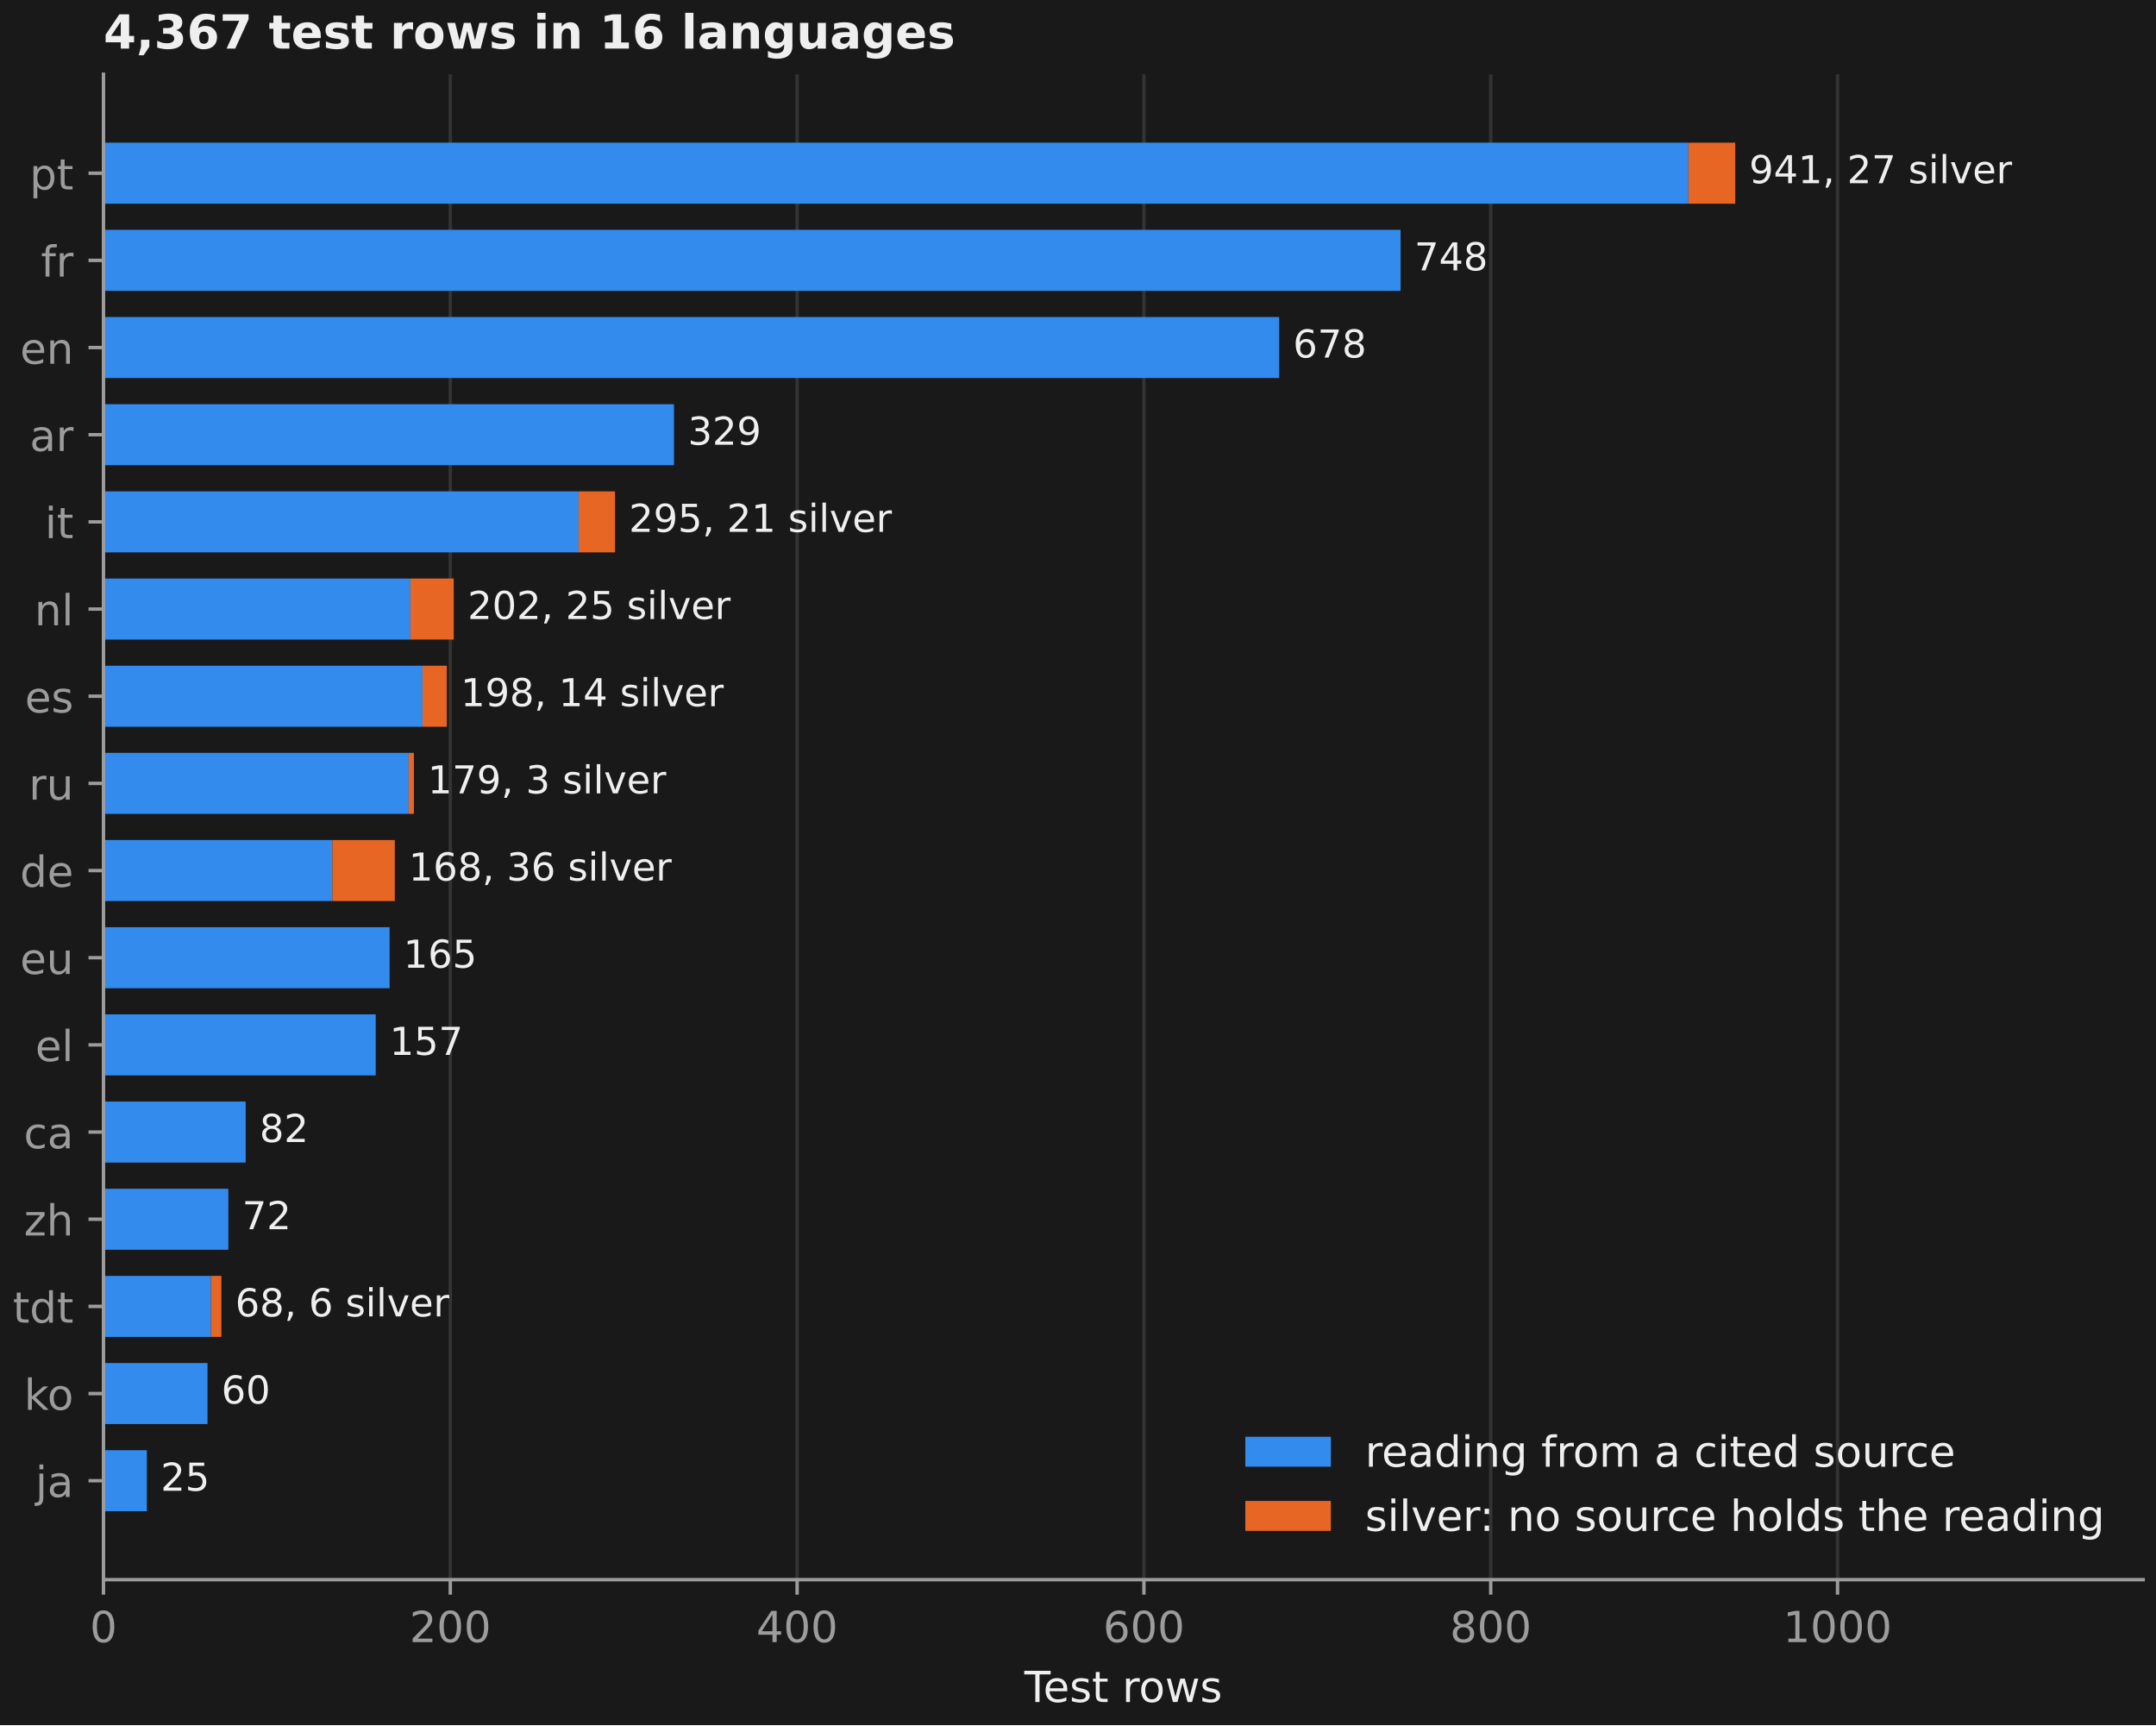
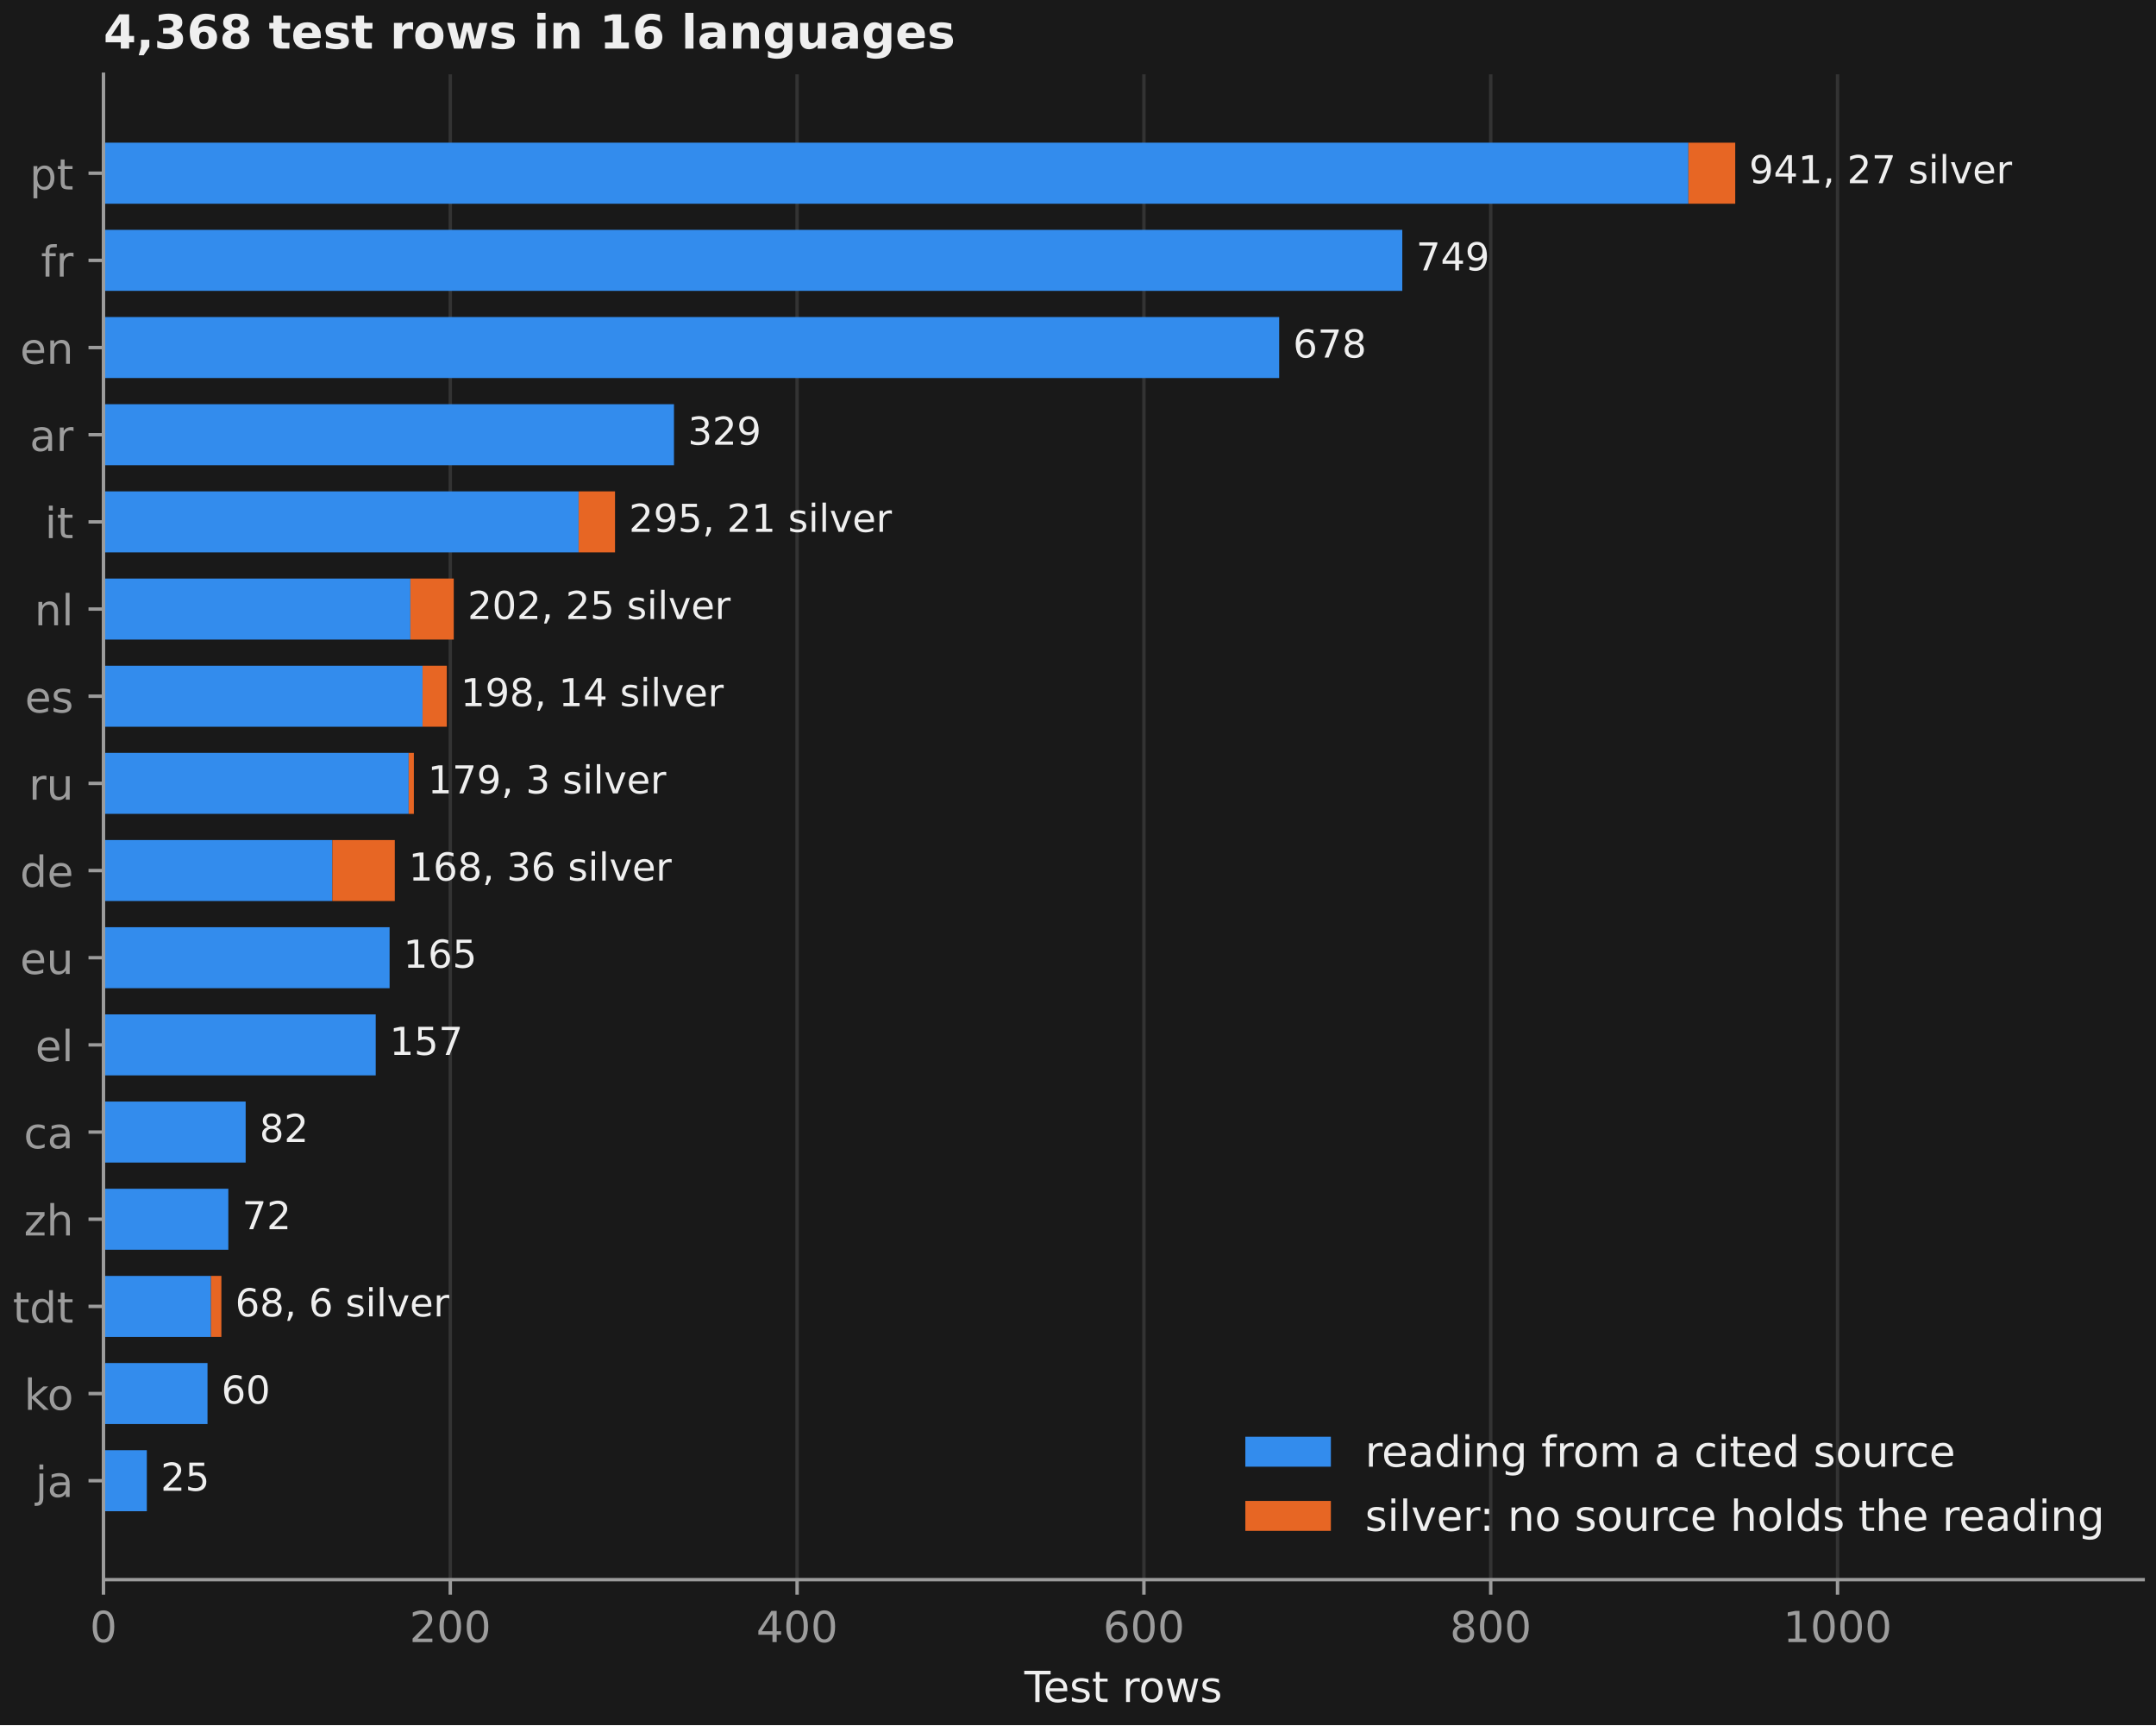
<svg xmlns="http://www.w3.org/2000/svg" xmlns:xlink="http://www.w3.org/1999/xlink" width="504pt" height="403.2pt" viewBox="0 0 504 403.2" version="1.1">
  <defs>
    <style type="text/css">*{stroke-linejoin: round; stroke-linecap: butt}</style>
  </defs>
  <g id="figure_1">
    <g id="patch_1">
      <path d="M 0 403.2  L 504 403.2  L 504 0  L 0 0  z " style="fill: #191919" />
    </g>
    <g id="axes_1">
      <g id="patch_2">
        <path d="M 24.189 369.2  L 501 369.2  L 501 17.359  L 24.189 17.359  z " style="fill: #191919" />
      </g>
      <g id="matplotlib.axis_1">
        <g id="xtick_1">
          <g id="line2d_1">
            <path d="M 24.189 369.2  L 24.189 17.359  " clip-path="url(#paf723ce318)" style="fill: none; stroke: #333333; stroke-width: 0.8; stroke-linecap: square" />
          </g>
          <g id="line2d_2">
            <defs>
              <path id="mc3cc2e16f8" d="M 0 0  L 0 3.5  " style="stroke: #9c9c9c; stroke-width: 0.8" />
            </defs>
            <g>
              <use xlink:href="#mc3cc2e16f8" x="24.189" y="369.2" style="fill: #9c9c9c; stroke: #9c9c9c; stroke-width: 0.8" />
            </g>
          </g>
          <g id="text_1">
            <text style="font-size: 10px; font-family: 'DejaVu Sans', 'Bitstream Vera Sans', 'Computer Modern Sans Serif', 'Lucida Grande', 'Verdana', 'Geneva', 'Lucid', 'Arial', 'Helvetica', 'Avant Garde', sans-serif; text-anchor: middle; fill: #9c9c9c" x="24.189" y="383.797" transform="rotate(-0 24.1893 383.7974)">0</text>
          </g>
        </g>
        <g id="xtick_2">
          <g id="line2d_3">
            <path d="M 105.262 369.2  L 105.262 17.359  " clip-path="url(#paf723ce318)" style="fill: none; stroke: #333333; stroke-width: 0.8; stroke-linecap: square" />
          </g>
          <g id="line2d_4">
            <g>
              <use xlink:href="#mc3cc2e16f8" x="105.262" y="369.2" style="fill: #9c9c9c; stroke: #9c9c9c; stroke-width: 0.8" />
            </g>
          </g>
          <g id="text_2">
            <text style="font-size: 10px; font-family: 'DejaVu Sans', 'Bitstream Vera Sans', 'Computer Modern Sans Serif', 'Lucida Grande', 'Verdana', 'Geneva', 'Lucid', 'Arial', 'Helvetica', 'Avant Garde', sans-serif; text-anchor: middle; fill: #9c9c9c" x="105.262" y="383.797" transform="rotate(-0 105.2623 383.7974)">200</text>
          </g>
        </g>
        <g id="xtick_3">
          <g id="line2d_5">
            <path d="M 186.335 369.2  L 186.335 17.359  " clip-path="url(#paf723ce318)" style="fill: none; stroke: #333333; stroke-width: 0.8; stroke-linecap: square" />
          </g>
          <g id="line2d_6">
            <g>
              <use xlink:href="#mc3cc2e16f8" x="186.335" y="369.2" style="fill: #9c9c9c; stroke: #9c9c9c; stroke-width: 0.8" />
            </g>
          </g>
          <g id="text_3">
            <text style="font-size: 10px; font-family: 'DejaVu Sans', 'Bitstream Vera Sans', 'Computer Modern Sans Serif', 'Lucida Grande', 'Verdana', 'Geneva', 'Lucid', 'Arial', 'Helvetica', 'Avant Garde', sans-serif; text-anchor: middle; fill: #9c9c9c" x="186.335" y="383.797" transform="rotate(-0 186.3353 383.7974)">400</text>
          </g>
        </g>
        <g id="xtick_4">
          <g id="line2d_7">
            <path d="M 267.408 369.2  L 267.408 17.359  " clip-path="url(#paf723ce318)" style="fill: none; stroke: #333333; stroke-width: 0.8; stroke-linecap: square" />
          </g>
          <g id="line2d_8">
            <g>
              <use xlink:href="#mc3cc2e16f8" x="267.408" y="369.2" style="fill: #9c9c9c; stroke: #9c9c9c; stroke-width: 0.8" />
            </g>
          </g>
          <g id="text_4">
            <text style="font-size: 10px; font-family: 'DejaVu Sans', 'Bitstream Vera Sans', 'Computer Modern Sans Serif', 'Lucida Grande', 'Verdana', 'Geneva', 'Lucid', 'Arial', 'Helvetica', 'Avant Garde', sans-serif; text-anchor: middle; fill: #9c9c9c" x="267.408" y="383.797" transform="rotate(-0 267.4082 383.7974)">600</text>
          </g>
        </g>
        <g id="xtick_5">
          <g id="line2d_9">
            <path d="M 348.481 369.2  L 348.481 17.359  " clip-path="url(#paf723ce318)" style="fill: none; stroke: #333333; stroke-width: 0.8; stroke-linecap: square" />
          </g>
          <g id="line2d_10">
            <g>
              <use xlink:href="#mc3cc2e16f8" x="348.481" y="369.2" style="fill: #9c9c9c; stroke: #9c9c9c; stroke-width: 0.8" />
            </g>
          </g>
          <g id="text_5">
            <text style="font-size: 10px; font-family: 'DejaVu Sans', 'Bitstream Vera Sans', 'Computer Modern Sans Serif', 'Lucida Grande', 'Verdana', 'Geneva', 'Lucid', 'Arial', 'Helvetica', 'Avant Garde', sans-serif; text-anchor: middle; fill: #9c9c9c" x="348.481" y="383.797" transform="rotate(-0 348.4812 383.7974)">800</text>
          </g>
        </g>
        <g id="xtick_6">
          <g id="line2d_11">
            <path d="M 429.554 369.2  L 429.554 17.359  " clip-path="url(#paf723ce318)" style="fill: none; stroke: #333333; stroke-width: 0.8; stroke-linecap: square" />
          </g>
          <g id="line2d_12">
            <g>
              <use xlink:href="#mc3cc2e16f8" x="429.554" y="369.2" style="fill: #9c9c9c; stroke: #9c9c9c; stroke-width: 0.8" />
            </g>
          </g>
          <g id="text_6">
            <text style="font-size: 10px; font-family: 'DejaVu Sans', 'Bitstream Vera Sans', 'Computer Modern Sans Serif', 'Lucida Grande', 'Verdana', 'Geneva', 'Lucid', 'Arial', 'Helvetica', 'Avant Garde', sans-serif; text-anchor: middle; fill: #9c9c9c" x="429.554" y="383.797" transform="rotate(-0 429.5542 383.7974)">1000</text>
          </g>
        </g>
        <g id="text_7">
          <text style="font-size: 10px; font-family: 'DejaVu Sans', 'Bitstream Vera Sans', 'Computer Modern Sans Serif', 'Lucida Grande', 'Verdana', 'Geneva', 'Lucid', 'Arial', 'Helvetica', 'Avant Garde', sans-serif; text-anchor: middle; fill: #efefef" x="262.595" y="397.797" transform="rotate(-0 262.5945 397.7974)">Test rows</text>
        </g>
      </g>
      <g id="matplotlib.axis_2">
        <g id="ytick_1">
          <g id="line2d_13">
            <defs>
              <path id="m61c7a5ba7b" d="M 0 0  L -3.5 0  " style="stroke: #9c9c9c; stroke-width: 0.8" />
            </defs>
            <g>
              <use xlink:href="#m61c7a5ba7b" x="24.189" y="346.076" style="fill: #9c9c9c; stroke: #9c9c9c; stroke-width: 0.8" />
            </g>
          </g>
          <g id="text_8">
            <text style="font-size: 10px; font-family: 'DejaVu Sans', 'Bitstream Vera Sans', 'Computer Modern Sans Serif', 'Lucida Grande', 'Verdana', 'Geneva', 'Lucid', 'Arial', 'Helvetica', 'Avant Garde', sans-serif; text-anchor: end; fill: #9c9c9c" x="17.189" y="349.876" transform="rotate(-0 17.1893 349.8757)">ja</text>
          </g>
        </g>
        <g id="ytick_2">
          <g id="line2d_14">
            <g>
              <use xlink:href="#m61c7a5ba7b" x="24.189" y="325.703" style="fill: #9c9c9c; stroke: #9c9c9c; stroke-width: 0.8" />
            </g>
          </g>
          <g id="text_9">
            <text style="font-size: 10px; font-family: 'DejaVu Sans', 'Bitstream Vera Sans', 'Computer Modern Sans Serif', 'Lucida Grande', 'Verdana', 'Geneva', 'Lucid', 'Arial', 'Helvetica', 'Avant Garde', sans-serif; text-anchor: end; fill: #9c9c9c" x="17.189" y="329.503" transform="rotate(-0 17.1893 329.5027)">ko</text>
          </g>
        </g>
        <g id="ytick_3">
          <g id="line2d_15">
            <g>
              <use xlink:href="#m61c7a5ba7b" x="24.189" y="305.33" style="fill: #9c9c9c; stroke: #9c9c9c; stroke-width: 0.8" />
            </g>
          </g>
          <g id="text_10">
            <text style="font-size: 10px; font-family: 'DejaVu Sans', 'Bitstream Vera Sans', 'Computer Modern Sans Serif', 'Lucida Grande', 'Verdana', 'Geneva', 'Lucid', 'Arial', 'Helvetica', 'Avant Garde', sans-serif; text-anchor: end; fill: #9c9c9c" x="17.189" y="309.13" transform="rotate(-0 17.1893 309.1297)">tdt</text>
          </g>
        </g>
        <g id="ytick_4">
          <g id="line2d_16">
            <g>
              <use xlink:href="#m61c7a5ba7b" x="24.189" y="284.958" style="fill: #9c9c9c; stroke: #9c9c9c; stroke-width: 0.8" />
            </g>
          </g>
          <g id="text_11">
            <text style="font-size: 10px; font-family: 'DejaVu Sans', 'Bitstream Vera Sans', 'Computer Modern Sans Serif', 'Lucida Grande', 'Verdana', 'Geneva', 'Lucid', 'Arial', 'Helvetica', 'Avant Garde', sans-serif; text-anchor: end; fill: #9c9c9c" x="17.189" y="288.757" transform="rotate(-0 17.1893 288.7567)">zh</text>
          </g>
        </g>
        <g id="ytick_5">
          <g id="line2d_17">
            <g>
              <use xlink:href="#m61c7a5ba7b" x="24.189" y="264.585" style="fill: #9c9c9c; stroke: #9c9c9c; stroke-width: 0.8" />
            </g>
          </g>
          <g id="text_12">
            <text style="font-size: 10px; font-family: 'DejaVu Sans', 'Bitstream Vera Sans', 'Computer Modern Sans Serif', 'Lucida Grande', 'Verdana', 'Geneva', 'Lucid', 'Arial', 'Helvetica', 'Avant Garde', sans-serif; text-anchor: end; fill: #9c9c9c" x="17.189" y="268.383" transform="rotate(-0 17.1893 268.3834)">ca</text>
          </g>
        </g>
        <g id="ytick_6">
          <g id="line2d_18">
            <g>
              <use xlink:href="#m61c7a5ba7b" x="24.189" y="244.212" style="fill: #9c9c9c; stroke: #9c9c9c; stroke-width: 0.8" />
            </g>
          </g>
          <g id="text_13">
            <text style="font-size: 10px; font-family: 'DejaVu Sans', 'Bitstream Vera Sans', 'Computer Modern Sans Serif', 'Lucida Grande', 'Verdana', 'Geneva', 'Lucid', 'Arial', 'Helvetica', 'Avant Garde', sans-serif; text-anchor: end; fill: #9c9c9c" x="17.189" y="248.011" transform="rotate(-0 17.1893 248.0108)">el</text>
          </g>
        </g>
        <g id="ytick_7">
          <g id="line2d_19">
            <g>
              <use xlink:href="#m61c7a5ba7b" x="24.189" y="223.839" style="fill: #9c9c9c; stroke: #9c9c9c; stroke-width: 0.8" />
            </g>
          </g>
          <g id="text_14">
            <text style="font-size: 10px; font-family: 'DejaVu Sans', 'Bitstream Vera Sans', 'Computer Modern Sans Serif', 'Lucida Grande', 'Verdana', 'Geneva', 'Lucid', 'Arial', 'Helvetica', 'Avant Garde', sans-serif; text-anchor: end; fill: #9c9c9c" x="17.189" y="227.637" transform="rotate(-0 17.1893 227.6374)">eu</text>
          </g>
        </g>
        <g id="ytick_8">
          <g id="line2d_20">
            <g>
              <use xlink:href="#m61c7a5ba7b" x="24.189" y="203.466" style="fill: #9c9c9c; stroke: #9c9c9c; stroke-width: 0.8" />
            </g>
          </g>
          <g id="text_15">
            <text style="font-size: 10px; font-family: 'DejaVu Sans', 'Bitstream Vera Sans', 'Computer Modern Sans Serif', 'Lucida Grande', 'Verdana', 'Geneva', 'Lucid', 'Arial', 'Helvetica', 'Avant Garde', sans-serif; text-anchor: end; fill: #9c9c9c" x="17.189" y="207.265" transform="rotate(-0 17.1893 207.2648)">de</text>
          </g>
        </g>
        <g id="ytick_9">
          <g id="line2d_21">
            <g>
              <use xlink:href="#m61c7a5ba7b" x="24.189" y="183.093" style="fill: #9c9c9c; stroke: #9c9c9c; stroke-width: 0.8" />
            </g>
          </g>
          <g id="text_16">
            <text style="font-size: 10px; font-family: 'DejaVu Sans', 'Bitstream Vera Sans', 'Computer Modern Sans Serif', 'Lucida Grande', 'Verdana', 'Geneva', 'Lucid', 'Arial', 'Helvetica', 'Avant Garde', sans-serif; text-anchor: end; fill: #9c9c9c" x="17.189" y="186.891" transform="rotate(-0 17.1893 186.8915)">ru</text>
          </g>
        </g>
        <g id="ytick_10">
          <g id="line2d_22">
            <g>
              <use xlink:href="#m61c7a5ba7b" x="24.189" y="162.72" style="fill: #9c9c9c; stroke: #9c9c9c; stroke-width: 0.8" />
            </g>
          </g>
          <g id="text_17">
            <text style="font-size: 10px; font-family: 'DejaVu Sans', 'Bitstream Vera Sans', 'Computer Modern Sans Serif', 'Lucida Grande', 'Verdana', 'Geneva', 'Lucid', 'Arial', 'Helvetica', 'Avant Garde', sans-serif; text-anchor: end; fill: #9c9c9c" x="17.189" y="166.519" transform="rotate(-0 17.1893 166.5185)">es</text>
          </g>
        </g>
        <g id="ytick_11">
          <g id="line2d_23">
            <g>
              <use xlink:href="#m61c7a5ba7b" x="24.189" y="142.347" style="fill: #9c9c9c; stroke: #9c9c9c; stroke-width: 0.8" />
            </g>
          </g>
          <g id="text_18">
            <text style="font-size: 10px; font-family: 'DejaVu Sans', 'Bitstream Vera Sans', 'Computer Modern Sans Serif', 'Lucida Grande', 'Verdana', 'Geneva', 'Lucid', 'Arial', 'Helvetica', 'Avant Garde', sans-serif; text-anchor: end; fill: #9c9c9c" x="17.189" y="146.146" transform="rotate(-0 17.1893 146.1459)">nl</text>
          </g>
        </g>
        <g id="ytick_12">
          <g id="line2d_24">
            <g>
              <use xlink:href="#m61c7a5ba7b" x="24.189" y="121.974" style="fill: #9c9c9c; stroke: #9c9c9c; stroke-width: 0.8" />
            </g>
          </g>
          <g id="text_19">
            <text style="font-size: 10px; font-family: 'DejaVu Sans', 'Bitstream Vera Sans', 'Computer Modern Sans Serif', 'Lucida Grande', 'Verdana', 'Geneva', 'Lucid', 'Arial', 'Helvetica', 'Avant Garde', sans-serif; text-anchor: end; fill: #9c9c9c" x="17.189" y="125.773" transform="rotate(-0 17.1893 125.773)">it</text>
          </g>
        </g>
        <g id="ytick_13">
          <g id="line2d_25">
            <g>
              <use xlink:href="#m61c7a5ba7b" x="24.189" y="101.601" style="fill: #9c9c9c; stroke: #9c9c9c; stroke-width: 0.8" />
            </g>
          </g>
          <g id="text_20">
            <text style="font-size: 10px; font-family: 'DejaVu Sans', 'Bitstream Vera Sans', 'Computer Modern Sans Serif', 'Lucida Grande', 'Verdana', 'Geneva', 'Lucid', 'Arial', 'Helvetica', 'Avant Garde', sans-serif; text-anchor: end; fill: #9c9c9c" x="17.189" y="105.4" transform="rotate(-0 17.1893 105.3996)">ar</text>
          </g>
        </g>
        <g id="ytick_14">
          <g id="line2d_26">
            <g>
              <use xlink:href="#m61c7a5ba7b" x="24.189" y="81.228" style="fill: #9c9c9c; stroke: #9c9c9c; stroke-width: 0.8" />
            </g>
          </g>
          <g id="text_21">
            <text style="font-size: 10px; font-family: 'DejaVu Sans', 'Bitstream Vera Sans', 'Computer Modern Sans Serif', 'Lucida Grande', 'Verdana', 'Geneva', 'Lucid', 'Arial', 'Helvetica', 'Avant Garde', sans-serif; text-anchor: end; fill: #9c9c9c" x="17.189" y="85.027" transform="rotate(-0 17.1893 85.02662)">en</text>
          </g>
        </g>
        <g id="ytick_15">
          <g id="line2d_27">
            <g>
              <use xlink:href="#m61c7a5ba7b" x="24.189" y="60.855" style="fill: #9c9c9c; stroke: #9c9c9c; stroke-width: 0.8" />
            </g>
          </g>
          <g id="text_22">
            <text style="font-size: 10px; font-family: 'DejaVu Sans', 'Bitstream Vera Sans', 'Computer Modern Sans Serif', 'Lucida Grande', 'Verdana', 'Geneva', 'Lucid', 'Arial', 'Helvetica', 'Avant Garde', sans-serif; text-anchor: end; fill: #9c9c9c" x="17.189" y="64.654" transform="rotate(-0 17.1893 64.65404)">fr</text>
          </g>
        </g>
        <g id="ytick_16">
          <g id="line2d_28">
            <g>
              <use xlink:href="#m61c7a5ba7b" x="24.189" y="40.482" style="fill: #9c9c9c; stroke: #9c9c9c; stroke-width: 0.8" />
            </g>
          </g>
          <g id="text_23">
            <text style="font-size: 10px; font-family: 'DejaVu Sans', 'Bitstream Vera Sans', 'Computer Modern Sans Serif', 'Lucida Grande', 'Verdana', 'Geneva', 'Lucid', 'Arial', 'Helvetica', 'Avant Garde', sans-serif; text-anchor: end; fill: #9c9c9c" x="17.189" y="44.281" transform="rotate(-0 17.1893 44.28067)">pt</text>
          </g>
        </g>
      </g>
      <g id="patch_3">
        <path d="M 24.189 353.207  L 34.323 353.207  L 34.323 338.946  L 24.189 338.946  z " clip-path="url(#paf723ce318)" style="fill: #338ced" />
      </g>
      <g id="patch_4">
        <path d="M 24.189 332.834  L 48.511 332.834  L 48.511 318.573  L 24.189 318.573  z " clip-path="url(#paf723ce318)" style="fill: #338ced" />
      </g>
      <g id="patch_5">
        <path d="M 24.189 312.461  L 49.322 312.461  L 49.322 298.2  L 24.189 298.2  z " clip-path="url(#paf723ce318)" style="fill: #338ced" />
      </g>
      <g id="patch_6">
        <path d="M 24.189 292.088  L 53.376 292.088  L 53.376 277.827  L 24.189 277.827  z " clip-path="url(#paf723ce318)" style="fill: #338ced" />
      </g>
      <g id="patch_7">
        <path d="M 24.189 271.715  L 57.429 271.715  L 57.429 257.454  L 24.189 257.454  z " clip-path="url(#paf723ce318)" style="fill: #338ced" />
      </g>
      <g id="patch_8">
        <path d="M 24.189 251.342  L 87.832 251.342  L 87.832 237.081  L 24.189 237.081  z " clip-path="url(#paf723ce318)" style="fill: #338ced" />
      </g>
      <g id="patch_9">
        <path d="M 24.189 230.969  L 91.075 230.969  L 91.075 216.708  L 24.189 216.708  z " clip-path="url(#paf723ce318)" style="fill: #338ced" />
      </g>
      <g id="patch_10">
        <path d="M 24.189 210.596  L 77.697 210.596  L 77.697 196.335  L 24.189 196.335  z " clip-path="url(#paf723ce318)" style="fill: #338ced" />
      </g>
      <g id="patch_11">
        <path d="M 24.189 190.223  L 95.534 190.223  L 95.534 175.962  L 24.189 175.962  z " clip-path="url(#paf723ce318)" style="fill: #338ced" />
      </g>
      <g id="patch_12">
        <path d="M 24.189 169.85  L 98.776 169.85  L 98.776 155.589  L 24.189 155.589  z " clip-path="url(#paf723ce318)" style="fill: #338ced" />
      </g>
      <g id="patch_13">
        <path d="M 24.189 149.477  L 95.939 149.477  L 95.939 135.216  L 24.189 135.216  z " clip-path="url(#paf723ce318)" style="fill: #338ced" />
      </g>
      <g id="patch_14">
        <path d="M 24.189 129.104  L 135.259 129.104  L 135.259 114.843  L 24.189 114.843  z " clip-path="url(#paf723ce318)" style="fill: #338ced" />
      </g>
      <g id="patch_15">
        <path d="M 24.189 108.731  L 157.554 108.731  L 157.554 94.47  L 24.189 94.47  z " clip-path="url(#paf723ce318)" style="fill: #338ced" />
      </g>
      <g id="patch_16">
        <path d="M 24.189 88.358  L 299.027 88.358  L 299.027 74.097  L 24.189 74.097  z " clip-path="url(#paf723ce318)" style="fill: #338ced" />
      </g>
      <g id="patch_17">
-         <path d="M 24.189 67.985  L 327.402 67.985  L 327.402 53.724  L 24.189 53.724  z " clip-path="url(#paf723ce318)" style="fill: #338ced" />
+         <path d="M 24.189 67.985  L 327.808 67.985  L 327.808 53.724  L 24.189 53.724  z " clip-path="url(#paf723ce318)" style="fill: #338ced" />
      </g>
      <g id="patch_18">
        <path d="M 24.189 47.612  L 394.693 47.612  L 394.693 33.351  L 24.189 33.351  z " clip-path="url(#paf723ce318)" style="fill: #338ced" />
      </g>
      <g id="patch_19">
        <path d="M 34.323 353.207  L 34.323 353.207  L 34.323 338.946  L 34.323 338.946  z " clip-path="url(#paf723ce318)" style="fill: #e76624" />
      </g>
      <g id="patch_20">
        <path d="M 48.511 332.834  L 48.511 332.834  L 48.511 318.573  L 48.511 318.573  z " clip-path="url(#paf723ce318)" style="fill: #e76624" />
      </g>
      <g id="patch_21">
        <path d="M 49.322 312.461  L 51.754 312.461  L 51.754 298.2  L 49.322 298.2  z " clip-path="url(#paf723ce318)" style="fill: #e76624" />
      </g>
      <g id="patch_22">
        <path d="M 53.376 292.088  L 53.376 292.088  L 53.376 277.827  L 53.376 277.827  z " clip-path="url(#paf723ce318)" style="fill: #e76624" />
      </g>
      <g id="patch_23">
        <path d="M 57.429 271.715  L 57.429 271.715  L 57.429 257.454  L 57.429 257.454  z " clip-path="url(#paf723ce318)" style="fill: #e76624" />
      </g>
      <g id="patch_24">
        <path d="M 87.832 251.342  L 87.832 251.342  L 87.832 237.081  L 87.832 237.081  z " clip-path="url(#paf723ce318)" style="fill: #e76624" />
      </g>
      <g id="patch_25">
        <path d="M 91.075 230.969  L 91.075 230.969  L 91.075 216.708  L 91.075 216.708  z " clip-path="url(#paf723ce318)" style="fill: #e76624" />
      </g>
      <g id="patch_26">
        <path d="M 77.697 210.596  L 92.291 210.596  L 92.291 196.335  L 77.697 196.335  z " clip-path="url(#paf723ce318)" style="fill: #e76624" />
      </g>
      <g id="patch_27">
        <path d="M 95.534 190.223  L 96.75 190.223  L 96.75 175.962  L 95.534 175.962  z " clip-path="url(#paf723ce318)" style="fill: #e76624" />
      </g>
      <g id="patch_28">
        <path d="M 98.776 169.85  L 104.452 169.85  L 104.452 155.589  L 98.776 155.589  z " clip-path="url(#paf723ce318)" style="fill: #e76624" />
      </g>
      <g id="patch_29">
        <path d="M 95.939 149.477  L 106.073 149.477  L 106.073 135.216  L 95.939 135.216  z " clip-path="url(#paf723ce318)" style="fill: #e76624" />
      </g>
      <g id="patch_30">
        <path d="M 135.259 129.104  L 143.772 129.104  L 143.772 114.843  L 135.259 114.843  z " clip-path="url(#paf723ce318)" style="fill: #e76624" />
      </g>
      <g id="patch_31">
        <path d="M 157.554 108.731  L 157.554 108.731  L 157.554 94.47  L 157.554 94.47  z " clip-path="url(#paf723ce318)" style="fill: #e76624" />
      </g>
      <g id="patch_32">
        <path d="M 299.027 88.358  L 299.027 88.358  L 299.027 74.097  L 299.027 74.097  z " clip-path="url(#paf723ce318)" style="fill: #e76624" />
      </g>
      <g id="patch_33">
-         <path d="M 327.402 67.985  L 327.402 67.985  L 327.402 53.724  L 327.402 53.724  z " clip-path="url(#paf723ce318)" style="fill: #e76624" />
+         <path d="M 327.808 67.985  L 327.808 67.985  L 327.808 53.724  L 327.808 53.724  z " clip-path="url(#paf723ce318)" style="fill: #e76624" />
      </g>
      <g id="patch_34">
        <path d="M 394.693 47.612  L 405.638 47.612  L 405.638 33.351  L 394.693 33.351  z " clip-path="url(#paf723ce318)" style="fill: #e76624" />
      </g>
      <g id="patch_35">
        <path d="M 24.189 369.2  L 24.189 17.359  " style="fill: none; stroke: #9c9c9c; stroke-width: 0.8; stroke-linejoin: miter; stroke-linecap: square" />
      </g>
      <g id="patch_36">
        <path d="M 24.189 369.2  L 501 369.2  " style="fill: none; stroke: #9c9c9c; stroke-width: 0.8; stroke-linejoin: miter; stroke-linecap: square" />
      </g>
      <g id="text_24">
        <text style="font-size: 9px; font-family: 'DejaVu Sans', 'Bitstream Vera Sans', 'Computer Modern Sans Serif', 'Lucida Grande', 'Verdana', 'Geneva', 'Lucid', 'Arial', 'Helvetica', 'Avant Garde', sans-serif; text-anchor: start; fill: #efefef" x="37.566" y="348.414" transform="rotate(-0 37.56634 348.4143)">25</text>
      </g>
      <g id="text_25">
        <text style="font-size: 9px; font-family: 'DejaVu Sans', 'Bitstream Vera Sans', 'Computer Modern Sans Serif', 'Lucida Grande', 'Verdana', 'Geneva', 'Lucid', 'Arial', 'Helvetica', 'Avant Garde', sans-serif; text-anchor: start; fill: #efefef" x="51.754" y="328.041" transform="rotate(-0 51.75411 328.0414)">60</text>
      </g>
      <g id="text_26">
        <text style="font-size: 9px; font-family: 'DejaVu Sans', 'Bitstream Vera Sans', 'Computer Modern Sans Serif', 'Lucida Grande', 'Verdana', 'Geneva', 'Lucid', 'Arial', 'Helvetica', 'Avant Garde', sans-serif; text-anchor: start; fill: #efefef" x="54.997" y="307.669" transform="rotate(-0 54.99703 307.6687)">68, 6 silver</text>
      </g>
      <g id="text_27">
        <text style="font-size: 9px; font-family: 'DejaVu Sans', 'Bitstream Vera Sans', 'Computer Modern Sans Serif', 'Lucida Grande', 'Verdana', 'Geneva', 'Lucid', 'Arial', 'Helvetica', 'Avant Garde', sans-serif; text-anchor: start; fill: #efefef" x="56.618" y="287.295" transform="rotate(-0 56.61849 287.2954)">72</text>
      </g>
      <g id="text_28">
        <text style="font-size: 9px; font-family: 'DejaVu Sans', 'Bitstream Vera Sans', 'Computer Modern Sans Serif', 'Lucida Grande', 'Verdana', 'Geneva', 'Lucid', 'Arial', 'Helvetica', 'Avant Garde', sans-serif; text-anchor: start; fill: #efefef" x="60.672" y="266.922" transform="rotate(-0 60.67214 266.9224)">82</text>
      </g>
      <g id="text_29">
        <text style="font-size: 9px; font-family: 'DejaVu Sans', 'Bitstream Vera Sans', 'Computer Modern Sans Serif', 'Lucida Grande', 'Verdana', 'Geneva', 'Lucid', 'Arial', 'Helvetica', 'Avant Garde', sans-serif; text-anchor: start; fill: #efefef" x="91.075" y="246.549" transform="rotate(-0 91.07451 246.5495)">157</text>
      </g>
      <g id="text_30">
        <text style="font-size: 9px; font-family: 'DejaVu Sans', 'Bitstream Vera Sans', 'Computer Modern Sans Serif', 'Lucida Grande', 'Verdana', 'Geneva', 'Lucid', 'Arial', 'Helvetica', 'Avant Garde', sans-serif; text-anchor: start; fill: #efefef" x="94.317" y="226.176" transform="rotate(-0 94.31743 226.1765)">165</text>
      </g>
      <g id="text_31">
        <text style="font-size: 9px; font-family: 'DejaVu Sans', 'Bitstream Vera Sans', 'Computer Modern Sans Serif', 'Lucida Grande', 'Verdana', 'Geneva', 'Lucid', 'Arial', 'Helvetica', 'Avant Garde', sans-serif; text-anchor: start; fill: #efefef" x="95.534" y="205.804" transform="rotate(-0 95.53352 205.8039)">168, 36 silver</text>
      </g>
      <g id="text_32">
        <text style="font-size: 9px; font-family: 'DejaVu Sans', 'Bitstream Vera Sans', 'Computer Modern Sans Serif', 'Lucida Grande', 'Verdana', 'Geneva', 'Lucid', 'Arial', 'Helvetica', 'Avant Garde', sans-serif; text-anchor: start; fill: #efefef" x="99.993" y="185.431" transform="rotate(-0 99.99254 185.4309)">179, 3 silver</text>
      </g>
      <g id="text_33">
        <text style="font-size: 9px; font-family: 'DejaVu Sans', 'Bitstream Vera Sans', 'Computer Modern Sans Serif', 'Lucida Grande', 'Verdana', 'Geneva', 'Lucid', 'Arial', 'Helvetica', 'Avant Garde', sans-serif; text-anchor: start; fill: #efefef" x="107.694" y="165.058" transform="rotate(-0 107.6945 165.0579)">198, 14 silver</text>
      </g>
      <g id="text_34">
        <text style="font-size: 9px; font-family: 'DejaVu Sans', 'Bitstream Vera Sans', 'Computer Modern Sans Serif', 'Lucida Grande', 'Verdana', 'Geneva', 'Lucid', 'Arial', 'Helvetica', 'Avant Garde', sans-serif; text-anchor: start; fill: #efefef" x="109.316" y="144.685" transform="rotate(-0 109.3159 144.685)">202, 25 silver</text>
      </g>
      <g id="text_35">
        <text style="font-size: 9px; font-family: 'DejaVu Sans', 'Bitstream Vera Sans', 'Computer Modern Sans Serif', 'Lucida Grande', 'Verdana', 'Geneva', 'Lucid', 'Arial', 'Helvetica', 'Avant Garde', sans-serif; text-anchor: start; fill: #efefef" x="147.015" y="124.312" transform="rotate(-0 147.0149 124.312)">295, 21 silver</text>
      </g>
      <g id="text_36">
        <text style="font-size: 9px; font-family: 'DejaVu Sans', 'Bitstream Vera Sans', 'Computer Modern Sans Serif', 'Lucida Grande', 'Verdana', 'Geneva', 'Lucid', 'Arial', 'Helvetica', 'Avant Garde', sans-serif; text-anchor: start; fill: #efefef" x="160.797" y="103.939" transform="rotate(-0 160.7973 103.9387)">329</text>
      </g>
      <g id="text_37">
        <text style="font-size: 9px; font-family: 'DejaVu Sans', 'Bitstream Vera Sans', 'Computer Modern Sans Serif', 'Lucida Grande', 'Verdana', 'Geneva', 'Lucid', 'Arial', 'Helvetica', 'Avant Garde', sans-serif; text-anchor: start; fill: #efefef" x="302.27" y="83.566" transform="rotate(-0 302.2696 83.56568)">678</text>
      </g>
      <g id="text_38">
-         <text style="font-size: 9px; font-family: 'DejaVu Sans', 'Bitstream Vera Sans', 'Computer Modern Sans Serif', 'Lucida Grande', 'Verdana', 'Geneva', 'Lucid', 'Arial', 'Helvetica', 'Avant Garde', sans-serif; text-anchor: start; fill: #efefef" x="330.645" y="63.193" transform="rotate(-0 330.6452 63.19271)">748</text>
+         <text style="font-size: 9px; font-family: 'DejaVu Sans', 'Bitstream Vera Sans', 'Computer Modern Sans Serif', 'Lucida Grande', 'Verdana', 'Geneva', 'Lucid', 'Arial', 'Helvetica', 'Avant Garde', sans-serif; text-anchor: start; fill: #efefef" x="331.051" y="63.193" transform="rotate(-0 331.0505 63.19271)">749</text>
      </g>
      <g id="text_39">
        <text style="font-size: 9px; font-family: 'DejaVu Sans', 'Bitstream Vera Sans', 'Computer Modern Sans Serif', 'Lucida Grande', 'Verdana', 'Geneva', 'Lucid', 'Arial', 'Helvetica', 'Avant Garde', sans-serif; text-anchor: start; fill: #efefef" x="408.881" y="42.82" transform="rotate(-0 408.8806 42.82009)">941, 27 silver</text>
      </g>
      <g id="text_40">
-         <text style="font-weight: 700; font-size: 11px; font-family: 'DejaVu Sans', 'Bitstream Vera Sans', 'Computer Modern Sans Serif', 'Lucida Grande', 'Verdana', 'Geneva', 'Lucid', 'Arial', 'Helvetica', 'Avant Garde', sans-serif; text-anchor: start; fill: #efefef" x="24.189" y="11.359" transform="rotate(-0 24.1893 11.35852)">4,367 test rows in 16 languages</text>
+         <text style="font-weight: 700; font-size: 11px; font-family: 'DejaVu Sans', 'Bitstream Vera Sans', 'Computer Modern Sans Serif', 'Lucida Grande', 'Verdana', 'Geneva', 'Lucid', 'Arial', 'Helvetica', 'Avant Garde', sans-serif; text-anchor: start; fill: #efefef" x="24.189" y="11.359" transform="rotate(-0 24.1893 11.35852)">4,368 test rows in 16 languages</text>
      </g>
      <g id="legend_1">
        <g id="patch_37">
          <path d="M 291.115 342.797  L 311.115 342.797  L 311.115 335.797  L 291.115 335.797  z " style="fill: #338ced" />
        </g>
        <g id="text_41">
          <text style="font-size: 10px; font-family: 'DejaVu Sans', 'Bitstream Vera Sans', 'Computer Modern Sans Serif', 'Lucida Grande', 'Verdana', 'Geneva', 'Lucid', 'Arial', 'Helvetica', 'Avant Garde', sans-serif; text-anchor: start; fill: #efefef" x="319.115" y="342.797" transform="rotate(-0 319.1154 342.7966)">reading from a cited source</text>
        </g>
        <g id="patch_38">
          <path d="M 291.115 357.797  L 311.115 357.797  L 311.115 350.797  L 291.115 350.797  z " style="fill: #e76624" />
        </g>
        <g id="text_42">
          <text style="font-size: 10px; font-family: 'DejaVu Sans', 'Bitstream Vera Sans', 'Computer Modern Sans Serif', 'Lucida Grande', 'Verdana', 'Geneva', 'Lucid', 'Arial', 'Helvetica', 'Avant Garde', sans-serif; text-anchor: start; fill: #efefef" x="319.115" y="357.797" transform="rotate(-0 319.1154 357.7974)">silver: no source holds the reading</text>
        </g>
      </g>
    </g>
  </g>
  <defs>
    <clipPath id="paf723ce318">
      <rect x="24.189" y="17.359" width="476.81" height="351.841" />
    </clipPath>
  </defs>
</svg>
